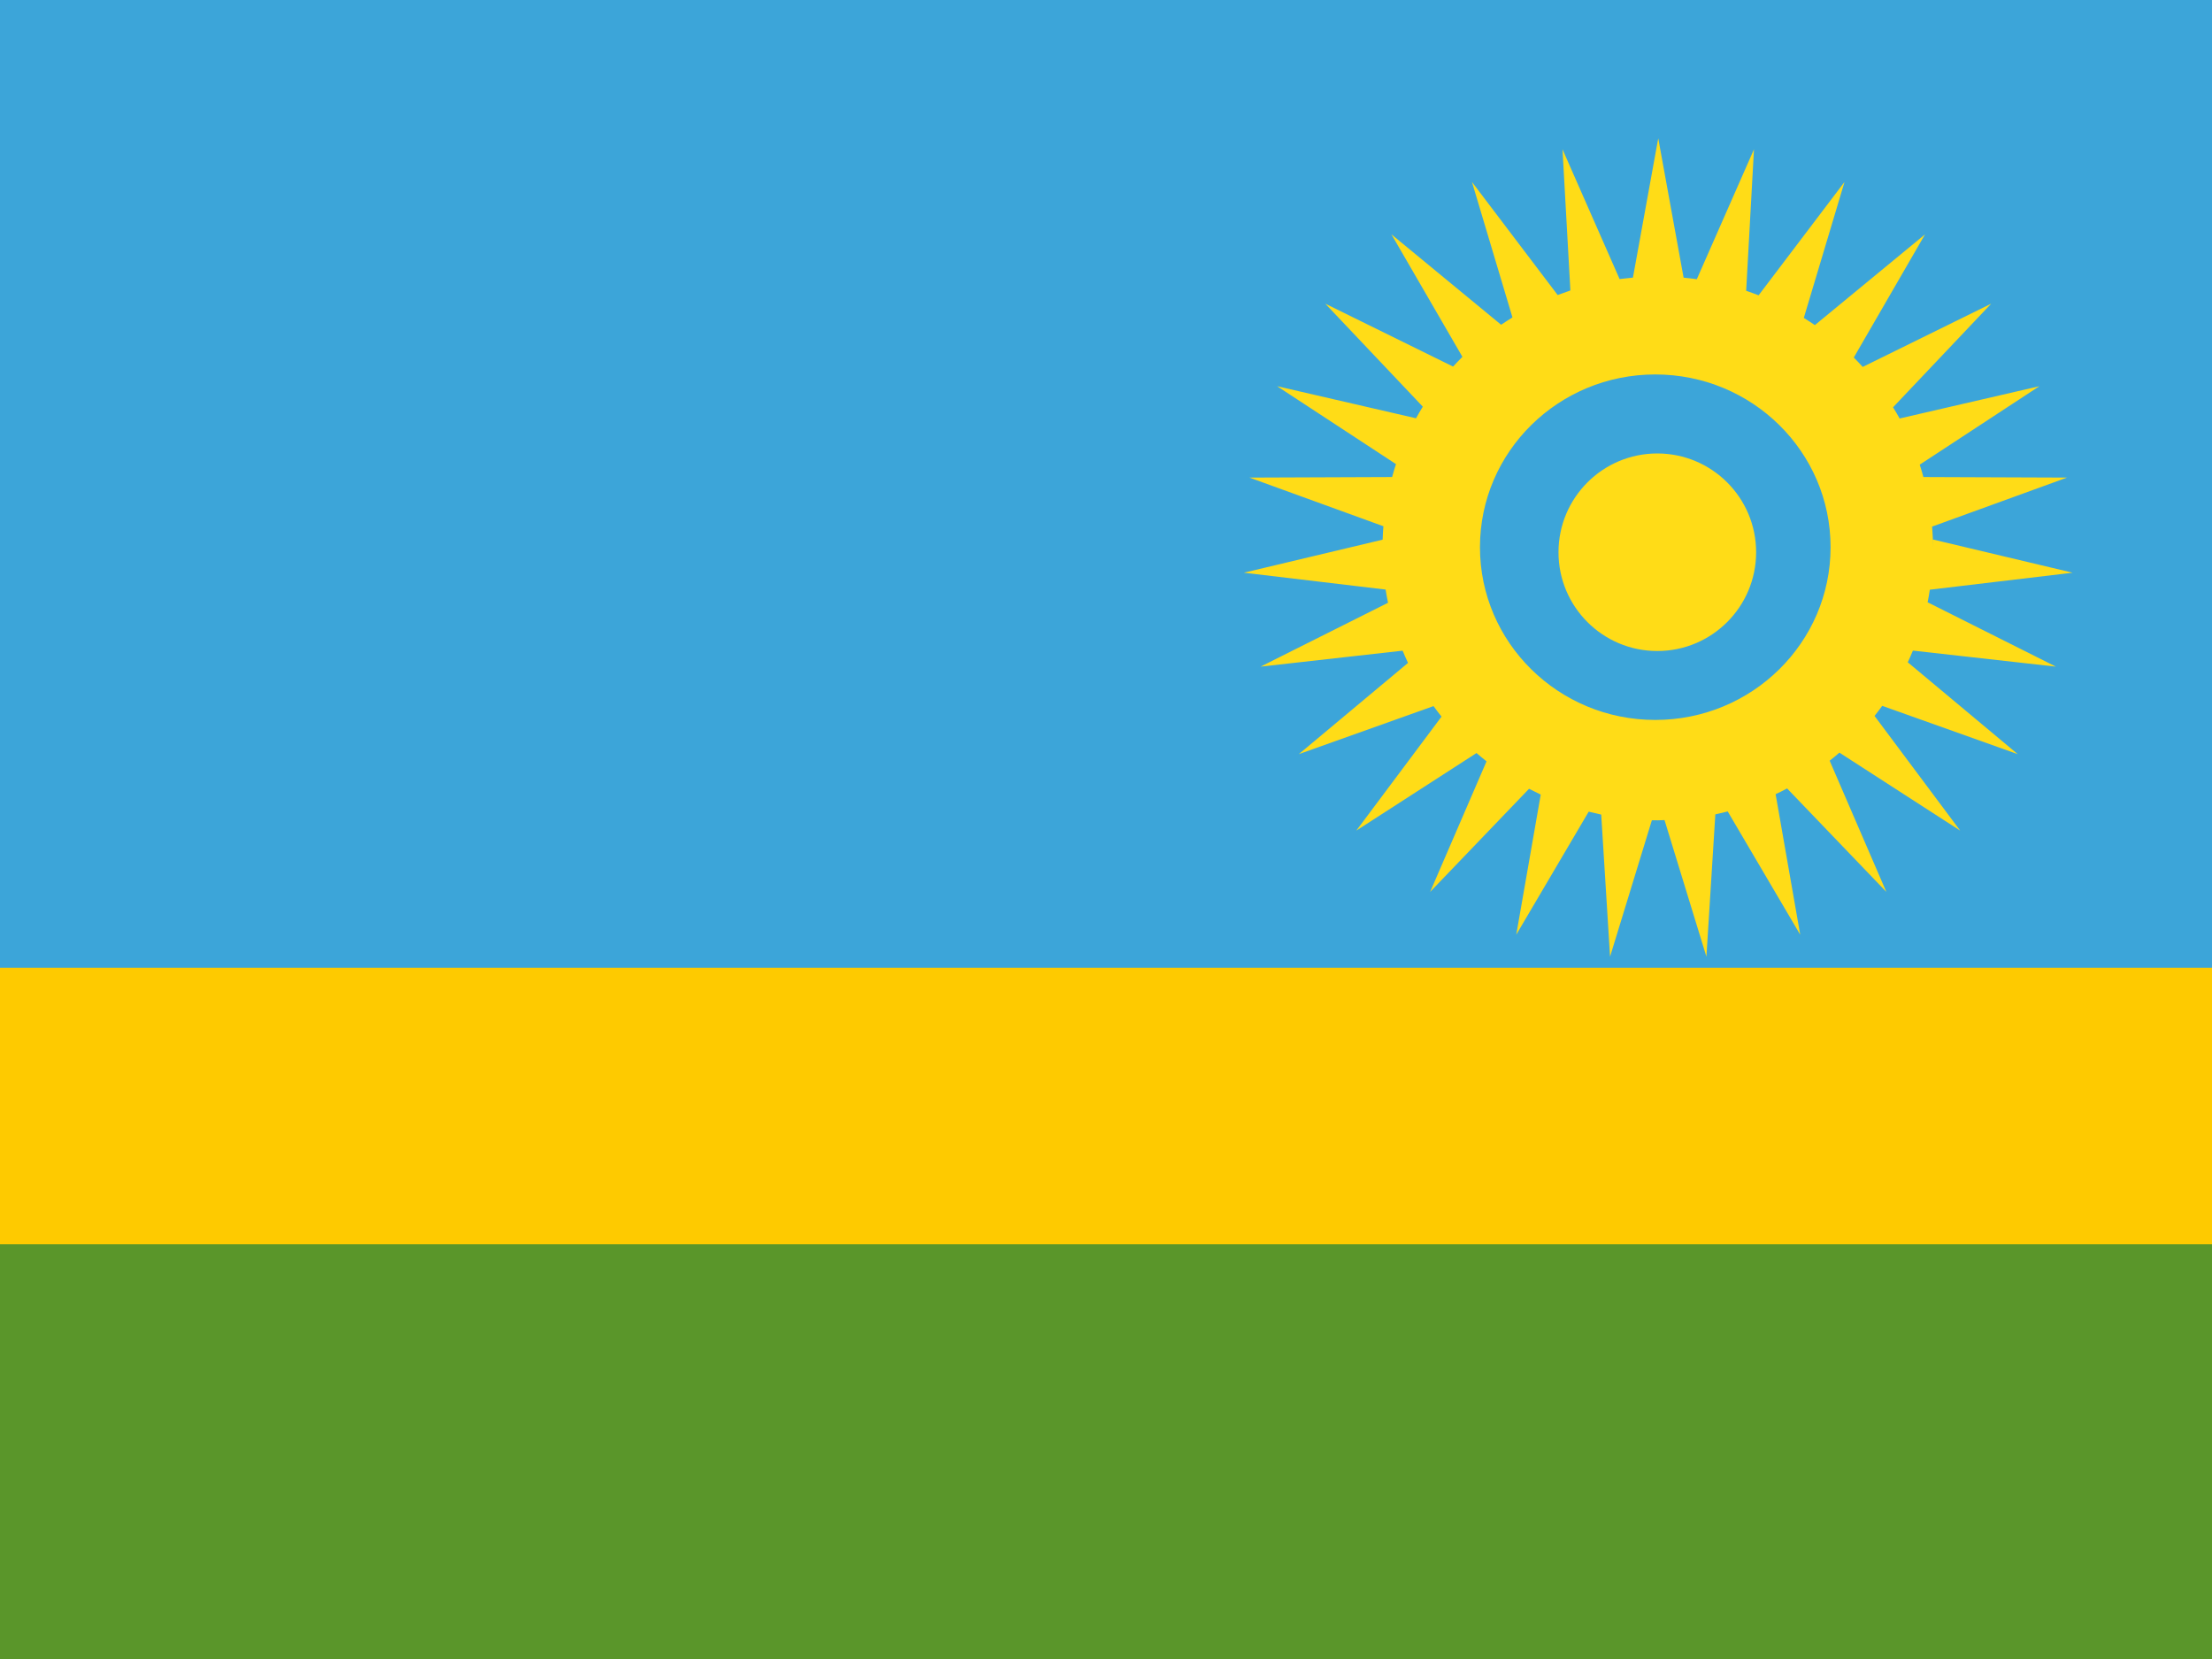
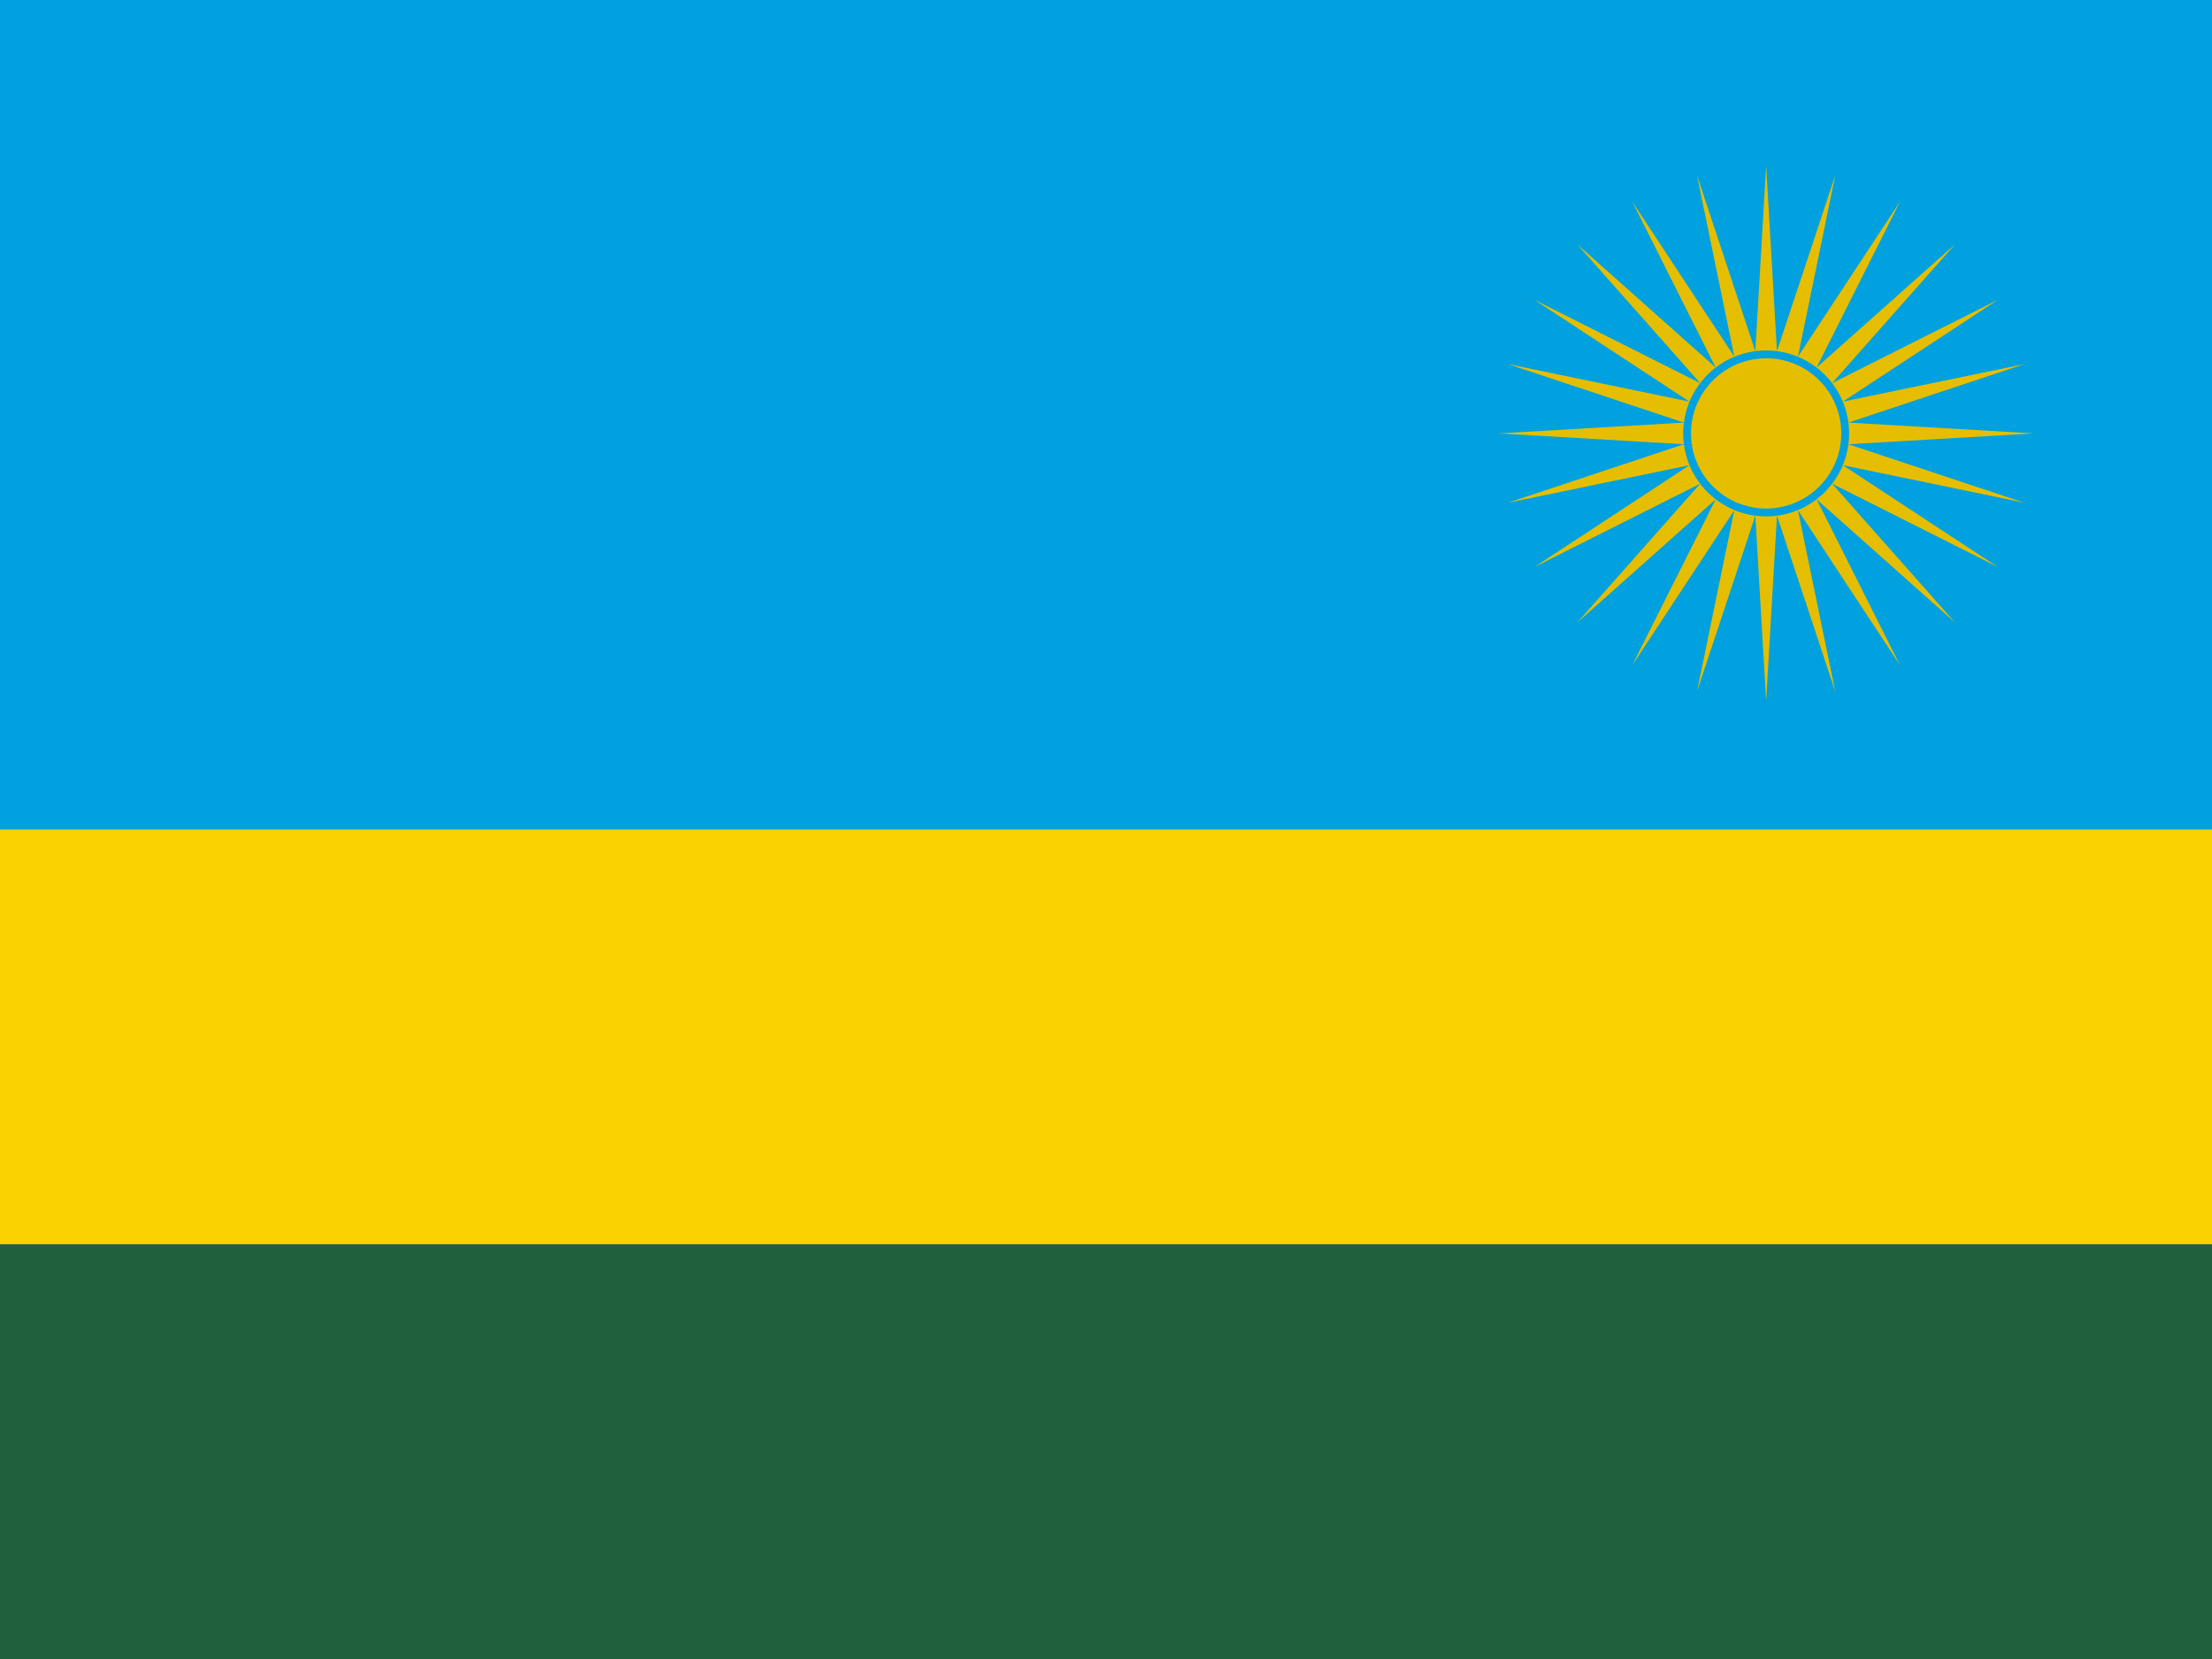
- <svg xmlns="http://www.w3.org/2000/svg" xmlns:xlink="http://www.w3.org/1999/xlink" width="32px" height="24px" viewBox="0 0 32 24" version="1.1">
-   <defs>
-     <rect id="path-1" x="0" y="0" width="32" height="24" />
-     <rect id="path-3" x="0" y="0" width="32" height="24" />
-   </defs>
-   <g id="Symbols" stroke="none" stroke-width="1" fill="none" fill-rule="evenodd">
-     <g id="flag">
-       <mask id="mask-2" fill="white">
-         <use xlink:href="#path-1" />
-       </mask>
-       <g id="mask" />
-       <g id="contents" mask="url(#mask-2)">
-         <mask id="mask-4" fill="white">
-           <use xlink:href="#path-3" />
-         </mask>
-         <use id="background" fill="#FECA00" xlink:href="#path-3" />
-         <rect id="top" fill="#3CA5D9" mask="url(#mask-4)" x="0" y="0" width="32" height="14" />
-         <rect id="bottom" fill="#5A962A" mask="url(#mask-4)" x="0" y="18" width="32" height="6" />
-         <g id="mark" mask="url(#mask-4)" fill="#FFDC17">
-           <g transform="translate(16, 2)" id="sun">
-             <path d="M7.989,2.84217094e-14 L8.356,2.017 C8.42,2.023 8.484,2.03 8.547,2.039 L9.374,0.16 L9.261,2.207 C9.321,2.227 9.381,2.249 9.441,2.272 L10.684,0.632 L10.095,2.599 C10.149,2.633 10.203,2.667 10.255,2.703 L11.849,1.39 L10.818,3.172 C10.862,3.216 10.905,3.262 10.947,3.308 L12.806,2.393 L11.386,3.892 C11.419,3.945 11.451,3.999 11.481,4.054 L13.503,3.587 L11.772,4.722 C11.791,4.781 11.809,4.841 11.825,4.901 L13.903,4.909 L11.951,5.618 C11.96,5.722 11.964,5.827 11.964,5.933 L11.96,5.804 L13.984,6.285 L11.918,6.531 C11.909,6.593 11.898,6.653 11.886,6.713 L13.742,7.644 L11.673,7.412 C11.65,7.469 11.625,7.525 11.599,7.581 L13.19,8.91 L11.229,8.211 C11.193,8.261 11.156,8.31 11.118,8.357 L12.357,10.016 L10.61,8.888 C10.564,8.928 10.517,8.967 10.469,9.005 L11.289,10.903 L9.853,9.406 C9.799,9.435 9.743,9.463 9.687,9.489 L10.043,11.522 L8.994,9.739 C8.935,9.754 8.875,9.768 8.815,9.781 L8.686,11.84 L8.08,9.864 L7.982,9.867 C7.954,9.867 7.925,9.867 7.897,9.866 L7.292,11.84 L7.164,9.784 C7.103,9.771 7.043,9.757 6.983,9.742 L5.935,11.522 L6.289,9.495 C6.232,9.468 6.176,9.44 6.12,9.411 L4.689,10.903 L5.505,9.014 C5.456,8.975 5.407,8.935 5.36,8.894 L3.621,10.016 L4.854,8.367 C4.814,8.318 4.776,8.267 4.738,8.215 L2.789,8.91 L4.369,7.59 C4.342,7.532 4.316,7.473 4.291,7.413 L2.236,7.644 L4.08,6.72 C4.067,6.657 4.055,6.594 4.045,6.529 L1.994,6.285 L4.002,5.807 C4.004,5.742 4.008,5.678 4.013,5.613 L2.075,4.909 L4.139,4.901 C4.156,4.838 4.175,4.776 4.195,4.714 L2.475,3.587 L4.485,4.051 C4.516,3.994 4.549,3.938 4.583,3.883 L3.172,2.393 L5.021,3.303 C5.065,3.255 5.11,3.208 5.156,3.162 L4.129,1.39 L5.716,2.698 C5.77,2.662 5.824,2.626 5.88,2.592 L5.294,0.632 L6.534,2.268 C6.595,2.245 6.656,2.223 6.718,2.202 L6.604,0.16 L7.43,2.037 C7.494,2.029 7.558,2.022 7.623,2.016 L7.989,2.84217094e-14 Z M7.946,3.417 C6.545,3.417 5.41,4.535 5.41,5.916 C5.41,7.296 6.545,8.415 7.946,8.415 C9.347,8.415 10.482,7.296 10.482,5.916 C10.482,4.535 9.347,3.417 7.946,3.417 Z M7.975,4.56 C8.765,4.56 9.405,5.2 9.405,5.989 C9.405,6.778 8.765,7.418 7.975,7.418 C7.186,7.418 6.546,6.778 6.546,5.989 C6.546,5.2 7.186,4.56 7.975,4.56 Z" />
-           </g>
-         </g>
-       </g>
+ <svg xmlns="http://www.w3.org/2000/svg" xmlns:xlink="http://www.w3.org/1999/xlink" id="flag-icons-rw" viewBox="0 0 640 480">
+   <path fill="#20603d" d="M0 0h640v480H0z" />
+   <path fill="#fad201" d="M0 0h640v360H0z" />
+   <path fill="#00a1de" d="M0 0h640v240H0z" />
+   <g transform="translate(511 125.4) scale(.66667)">
+     <g id="b">
+       <path id="a" fill="#e5be01" d="M116.1 0 35.7 4.7l76.4 25.4-78.8-16.3L100.6 58l-72-36.2L82 82.1 21.9 28.6l36.2 72-44.3-67.3L30 112 4.7 35.7 0 116.1-1-1z" />
+       <use xlink:href="#a" width="100%" height="100%" transform="scale(1 -1)" />
    </g>
+     <use xlink:href="#b" width="100%" height="100%" transform="scale(-1 1)" />
+     <circle r="34.3" fill="#e5be01" stroke="#00a1de" stroke-width="3.4" />
  </g>
</svg>
